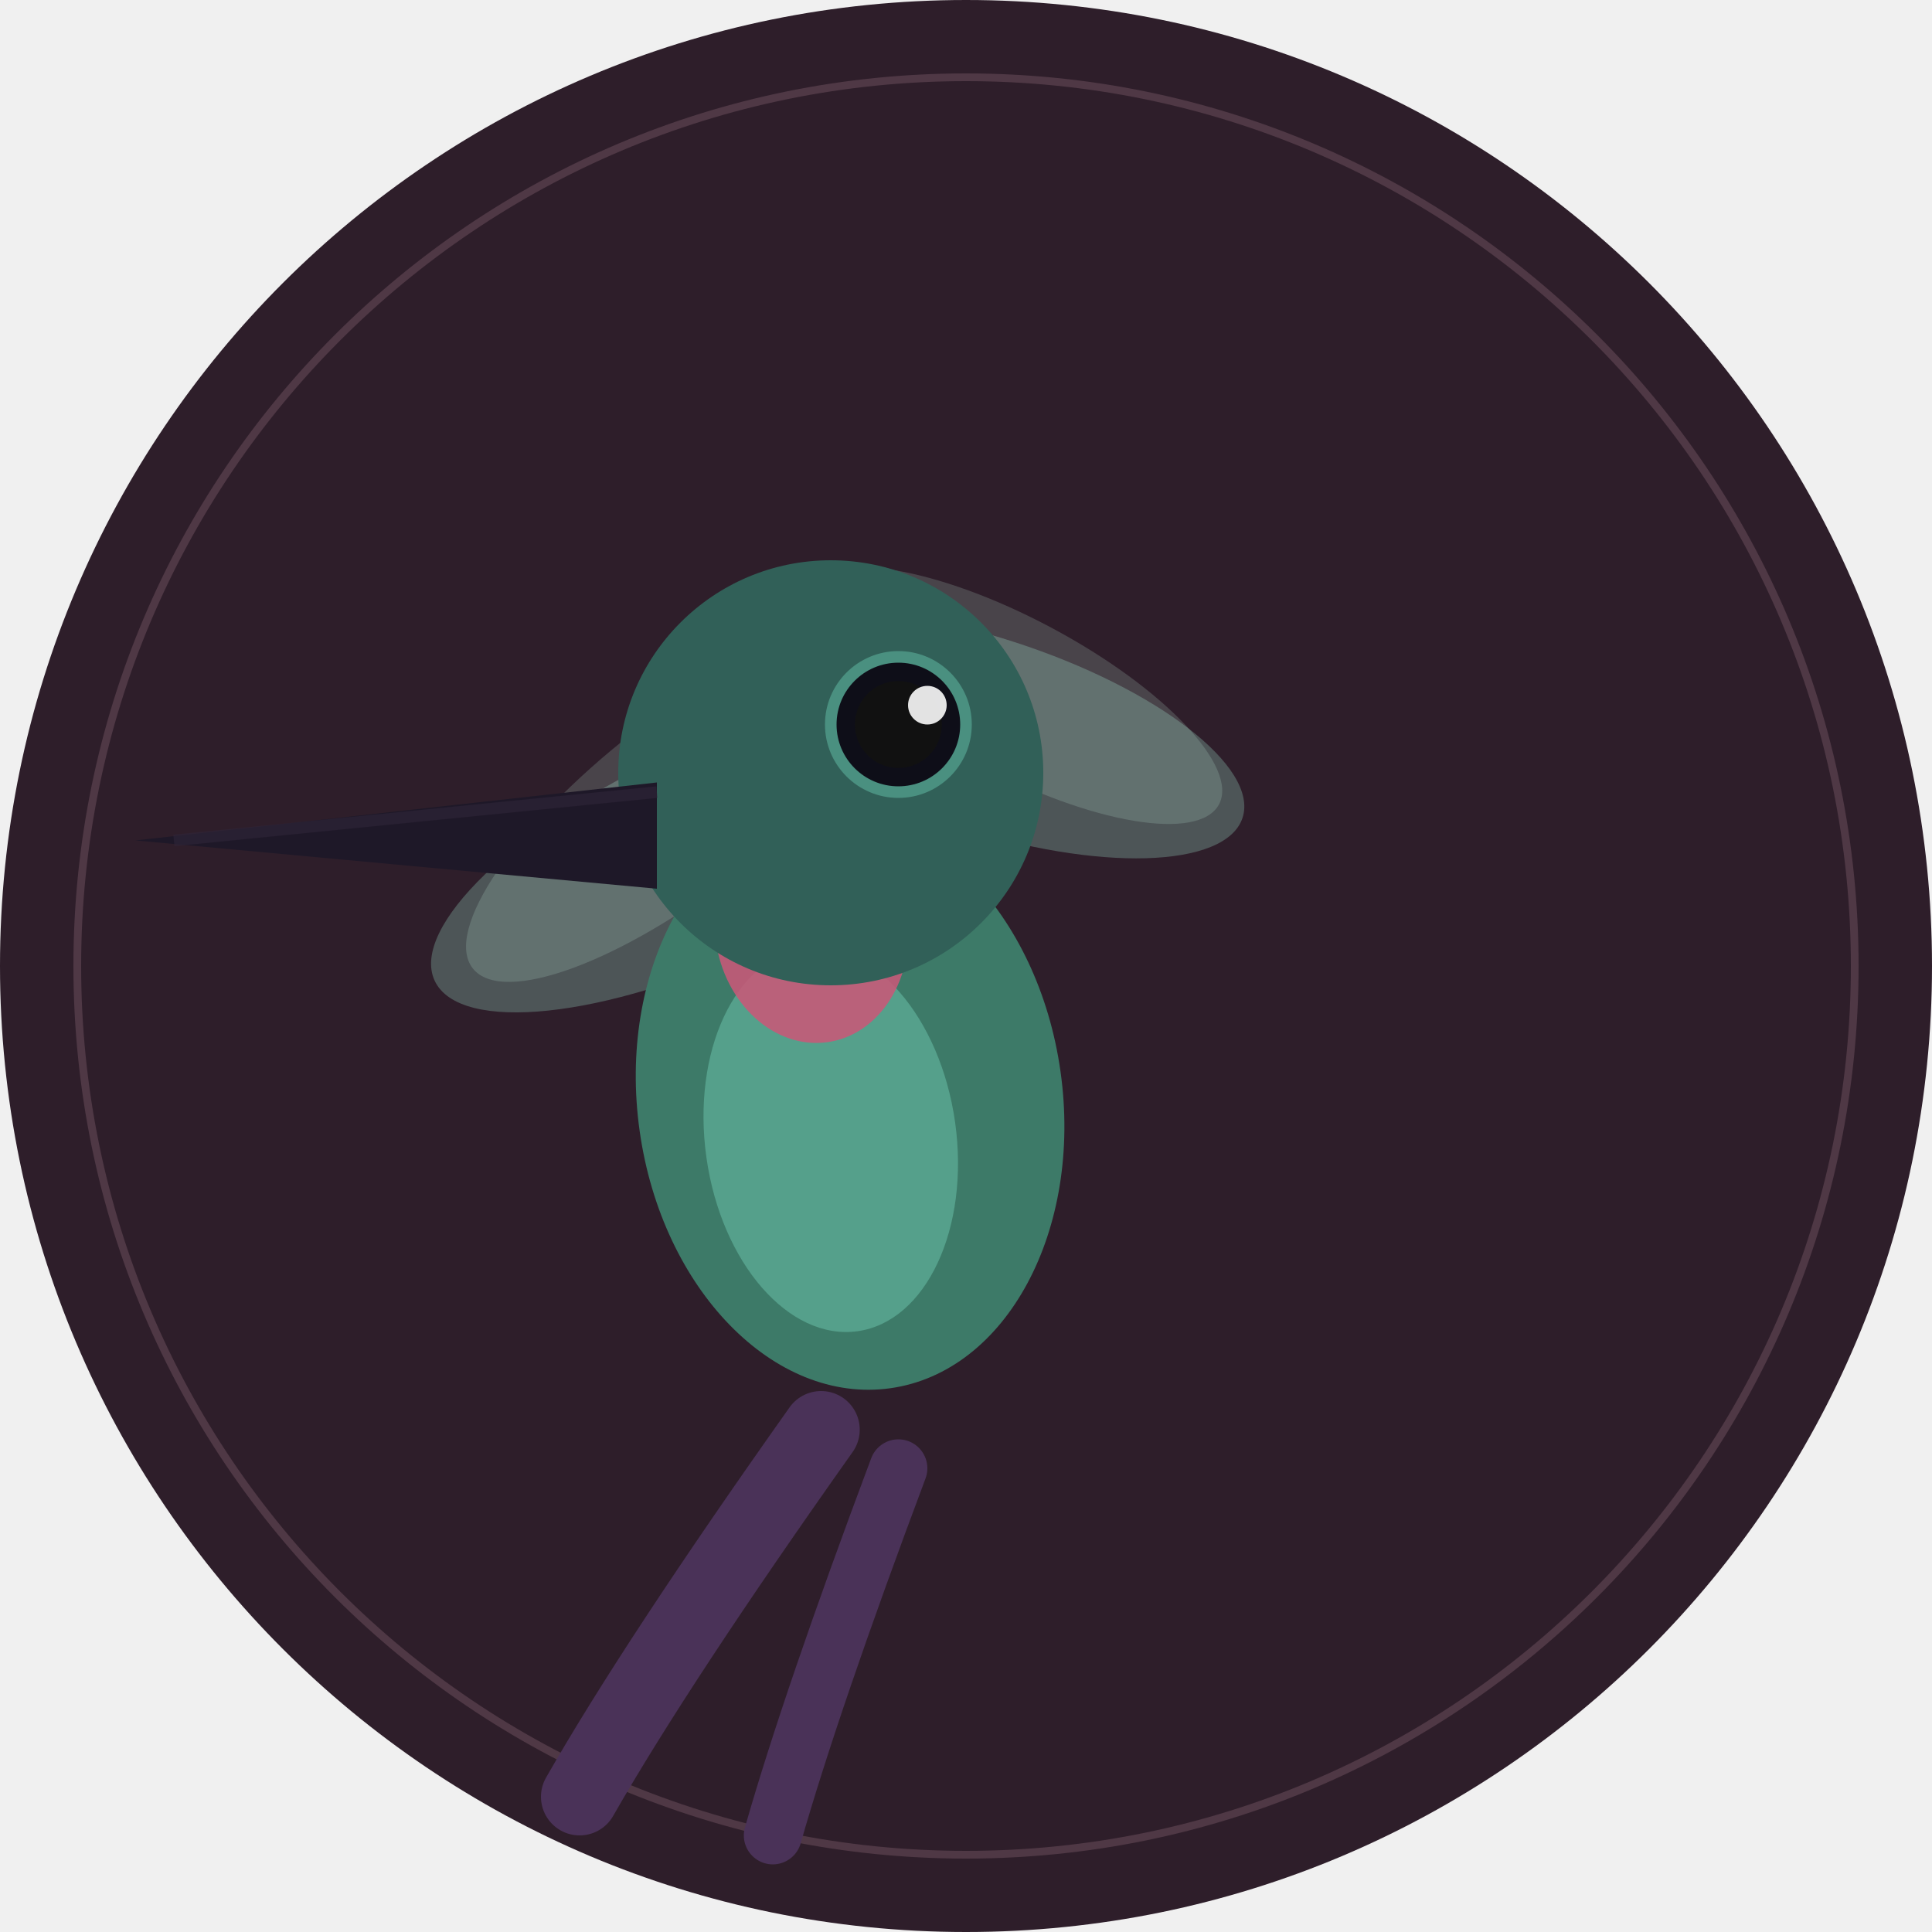
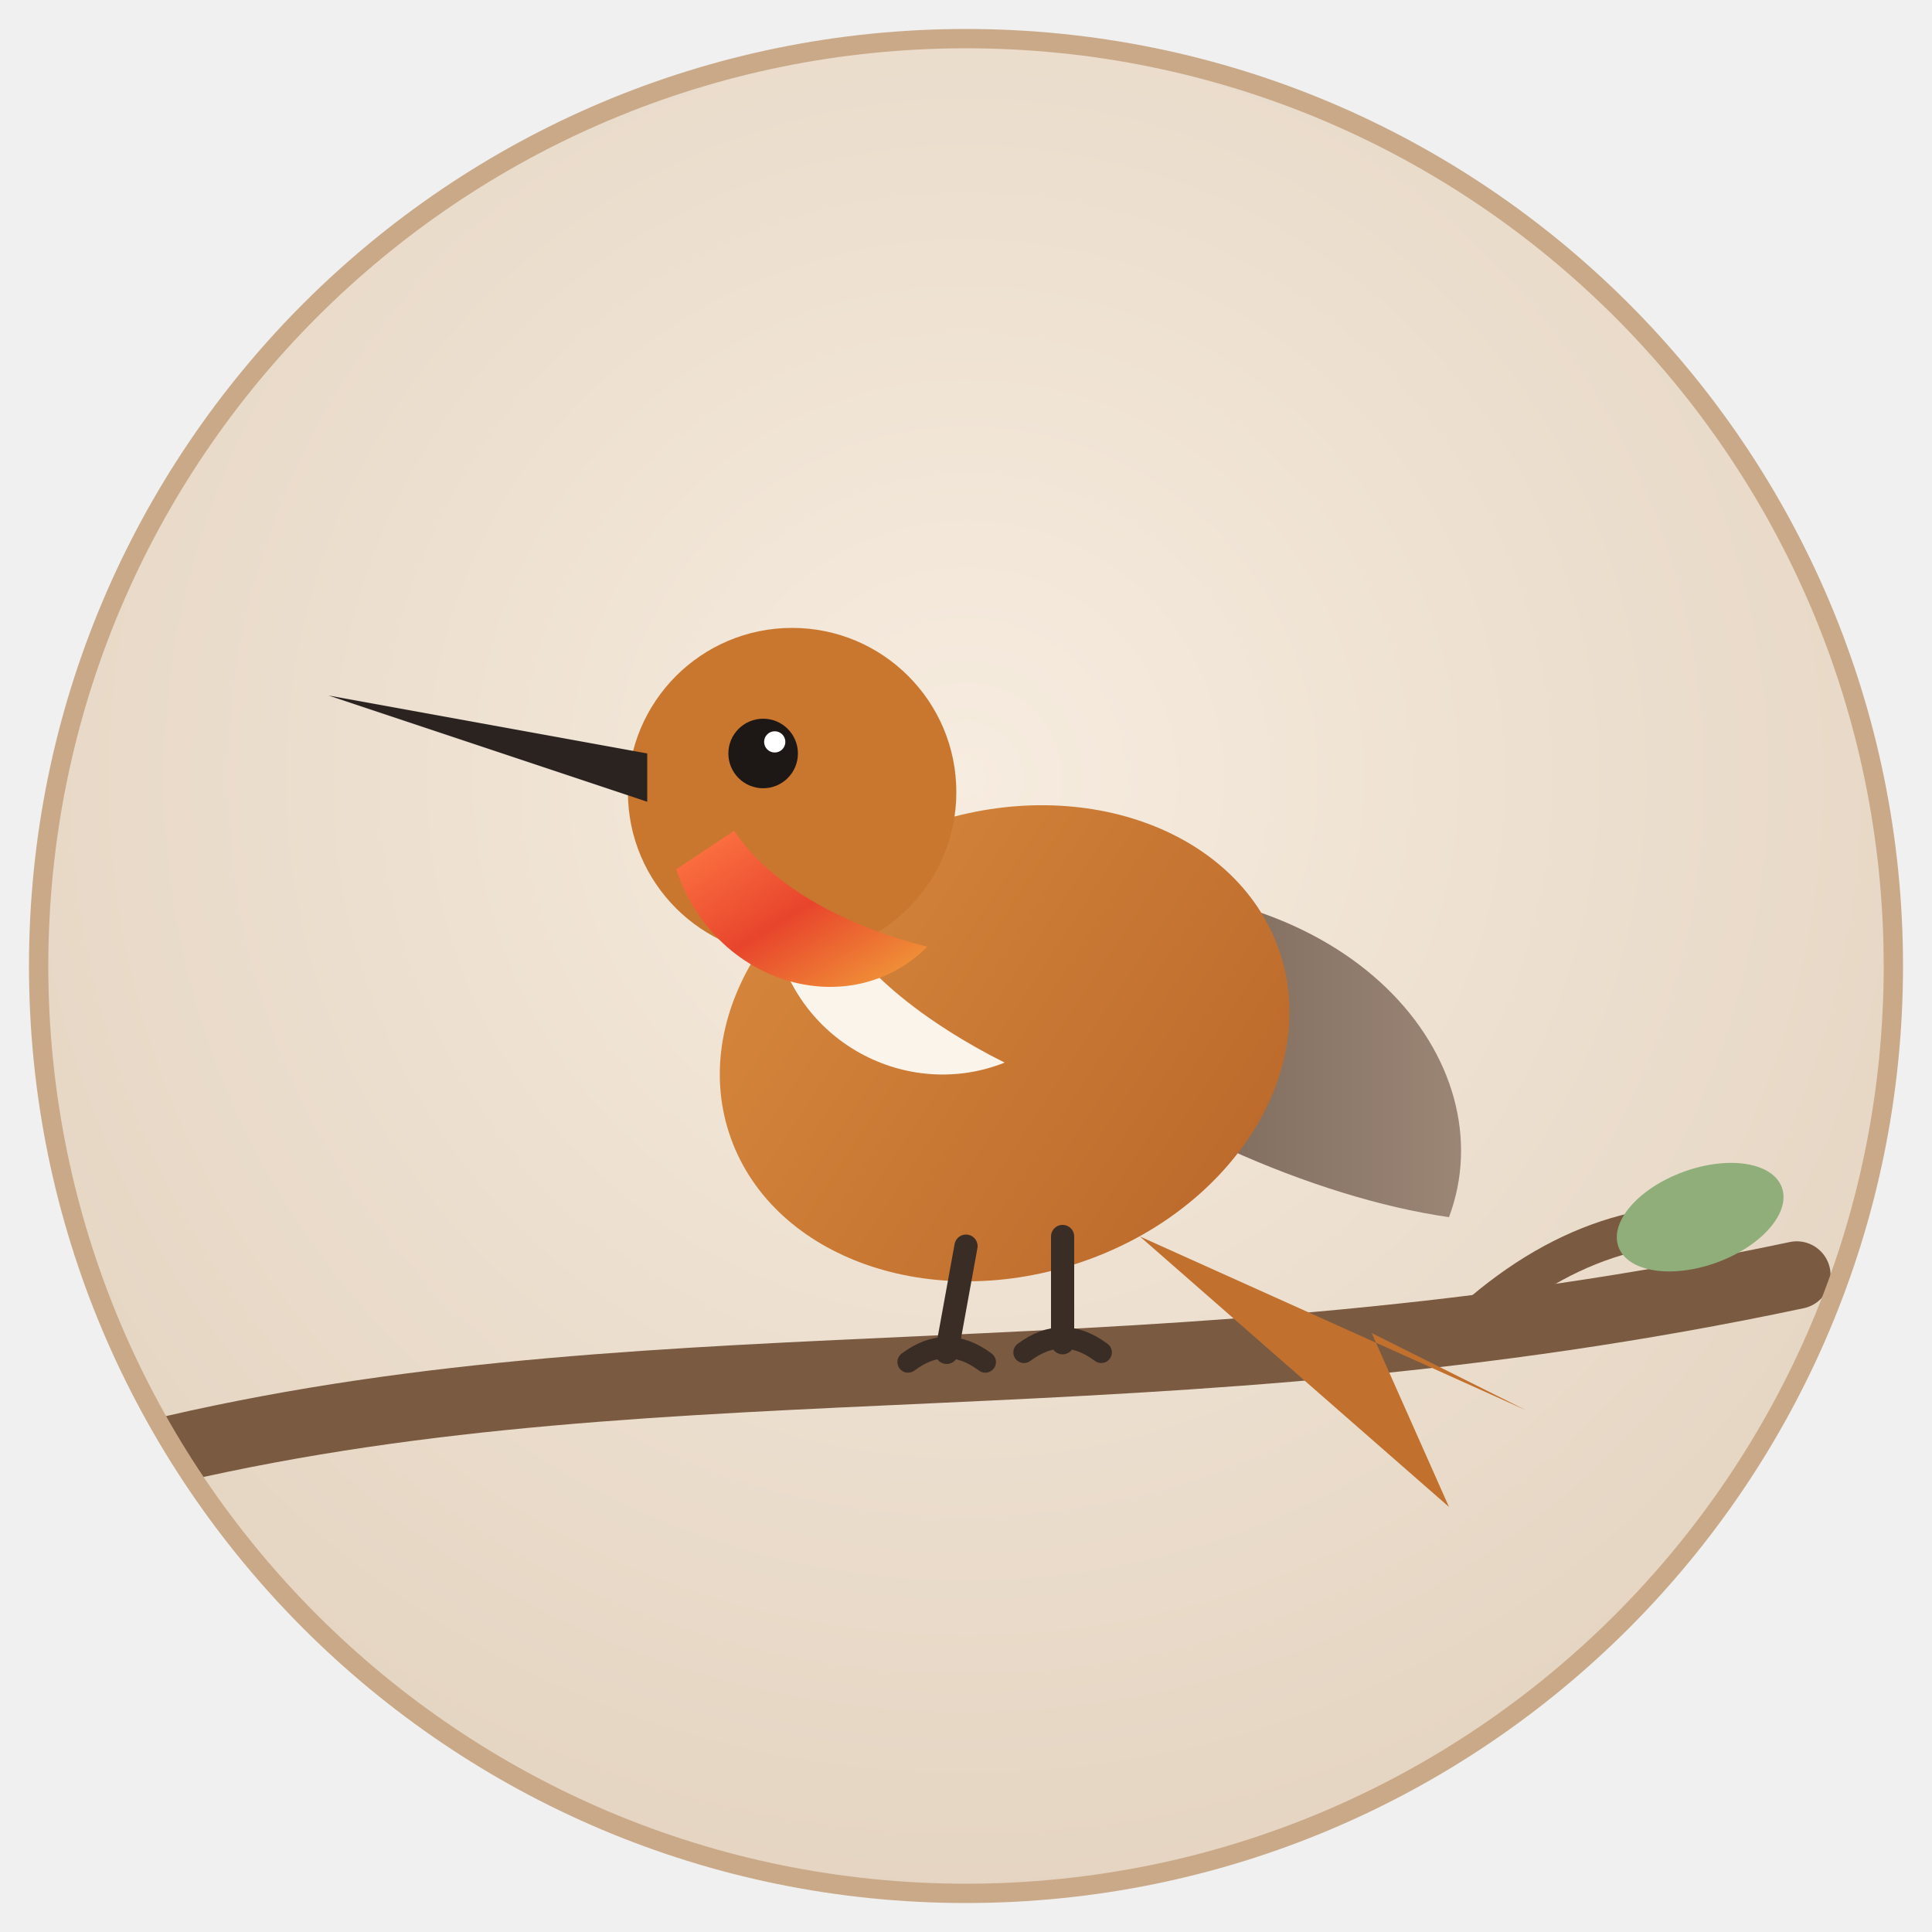
<svg xmlns="http://www.w3.org/2000/svg" viewBox="0 0 200 200" width="200" height="200">
-   <circle cx="100" cy="100" r="100" fill="#2e1e2a" />
-   <circle cx="100" cy="100" r="92" fill="none" stroke="#d4a0b0" stroke-width="0.8" opacity="0.2" />
-   <ellipse cx="74" cy="88" rx="32" ry="11" fill="#9ee4cc" opacity="0.28" transform="rotate(-25 74 88)" />
-   <ellipse cx="71" cy="83" rx="28" ry="9" fill="#c4f0e0" opacity="0.18" transform="rotate(-38 71 83)" />
-   <ellipse cx="102" cy="76" rx="28" ry="10" fill="#9ee4cc" opacity="0.28" transform="rotate(18 102 76)" />
-   <ellipse cx="105" cy="72" rx="24" ry="8" fill="#c4f0e0" opacity="0.18" transform="rotate(28 105 72)" />
-   <path d="M 85 148 Q 68 172 60 186" stroke="#4a3258" stroke-width="8" stroke-linecap="round" fill="none" />
-   <path d="M 93 152 Q 84 176 80 190" stroke="#4a3258" stroke-width="6" stroke-linecap="round" fill="none" />
-   <ellipse cx="88" cy="114" rx="22" ry="30" fill="#3d7a68" transform="rotate(-8 88 114)" />
-   <ellipse cx="86" cy="118" rx="13" ry="20" fill="#68c0a8" opacity="0.55" transform="rotate(-8 86 118)" />
-   <ellipse cx="84" cy="96" rx="10" ry="12" fill="#c85878" opacity="0.88" transform="rotate(-8 84 96)" />
-   <circle cx="86" cy="80" r="22" fill="#316058" />
-   <circle cx="93" cy="75" r="7" fill="#0e0e18" />
-   <circle cx="93" cy="75" r="4.5" fill="#111" />
-   <circle cx="96" cy="73" r="2" fill="white" opacity="0.88" />
-   <circle cx="93" cy="75" r="7" fill="none" stroke="#4a9080" stroke-width="1.2" />
-   <path d="M 68 81 L 14 87 L 68 92 Z" fill="#1e1828" />
-   <line x1="68" y1="82" x2="18" y2="87" stroke="#2e2438" stroke-width="1.2" opacity="0.6" />
+   <defs>
+     <radialGradient id="bg" cx="50%" cy="40%" r="65%">
+       <stop offset="0" stop-color="#f6ecdf" />
+       <stop offset="1" stop-color="#e3d2bf" />
+     </radialGradient>
+     <linearGradient id="body" x1="0" y1="0" x2="1" y2="1">
+       <stop offset="0" stop-color="#d98a3d" />
+       <stop offset="1" stop-color="#b8662a" />
+     </linearGradient>
+     <linearGradient id="gorget" x1="0" y1="0" x2="1" y2="1">
+       <stop offset="0" stop-color="#ff7a45" />
+       <stop offset="0.5" stop-color="#e8452c" />
+       <stop offset="1" stop-color="#f2a33a" />
+     </linearGradient>
+     <linearGradient id="wing" x1="0" y1="0" x2="1" y2="0">
+       <stop offset="0" stop-color="#6d5a4c" />
+       <stop offset="1" stop-color="#9b8676" />
+     </linearGradient>
+     <clipPath id="c">
+       <circle cx="100" cy="100" r="96" />
+     </clipPath>
+   </defs>
+   <circle cx="100" cy="100" r="96" fill="url(#bg)" />
+   <g clip-path="url(#c)">
+     <path d="M18 150 C 70 138, 120 146, 186 132" stroke="#7a5a41" stroke-width="7" fill="none" stroke-linecap="round" />
+     <path d="M150 139 q 14 -14 30 -12" stroke="#7a5a41" stroke-width="4" fill="none" stroke-linecap="round" />
+     <ellipse cx="176" cy="126" rx="9" ry="5" fill="#8fae7a" transform="rotate(-20 176 126)" />
+     <path d="M118 128 L 150 156 L 142 138 L 158 146 Z" fill="#c1702e" />
+     <path d="M110 92 C 140 90, 156 110, 150 126 C 136 124, 118 116, 106 106 Z" fill="url(#wing)" />
+     <ellipse cx="104" cy="108" rx="30" ry="24" fill="url(#body)" transform="rotate(-18 104 108)" />
+     <path d="M80 96 C 82 108, 94 114, 104 110 C 96 106, 88 100, 86 94 Z" fill="#fbf4ea" />
+     <circle cx="82" cy="82" r="17" fill="#c9772f" />
+     <path d="M70 90 C 74 102, 88 106, 96 98 C 88 96, 80 92, 76 86 Z" fill="url(#gorget)" />
+     <path d="M67 78 L 34 72 L 67 83 Z" fill="#2b2320" />
+     <circle cx="79" cy="78" r="3.6" fill="#1d1715" />
+     <circle cx="80.2" cy="76.8" r="1.1" fill="#fff" />
+     <path d="M100 129 L 98 140 M110 128 L 110 139" stroke="#3a2d26" stroke-width="2.4" stroke-linecap="round" />
+     <path d="M94 141 q 4 -3 8 0 M106 140 q 4 -3 8 0" stroke="#3a2d26" stroke-width="2.2" fill="none" stroke-linecap="round" />
+   </g>
+   <circle cx="100" cy="100" r="96" fill="none" stroke="#caa988" stroke-width="2" />
</svg>
